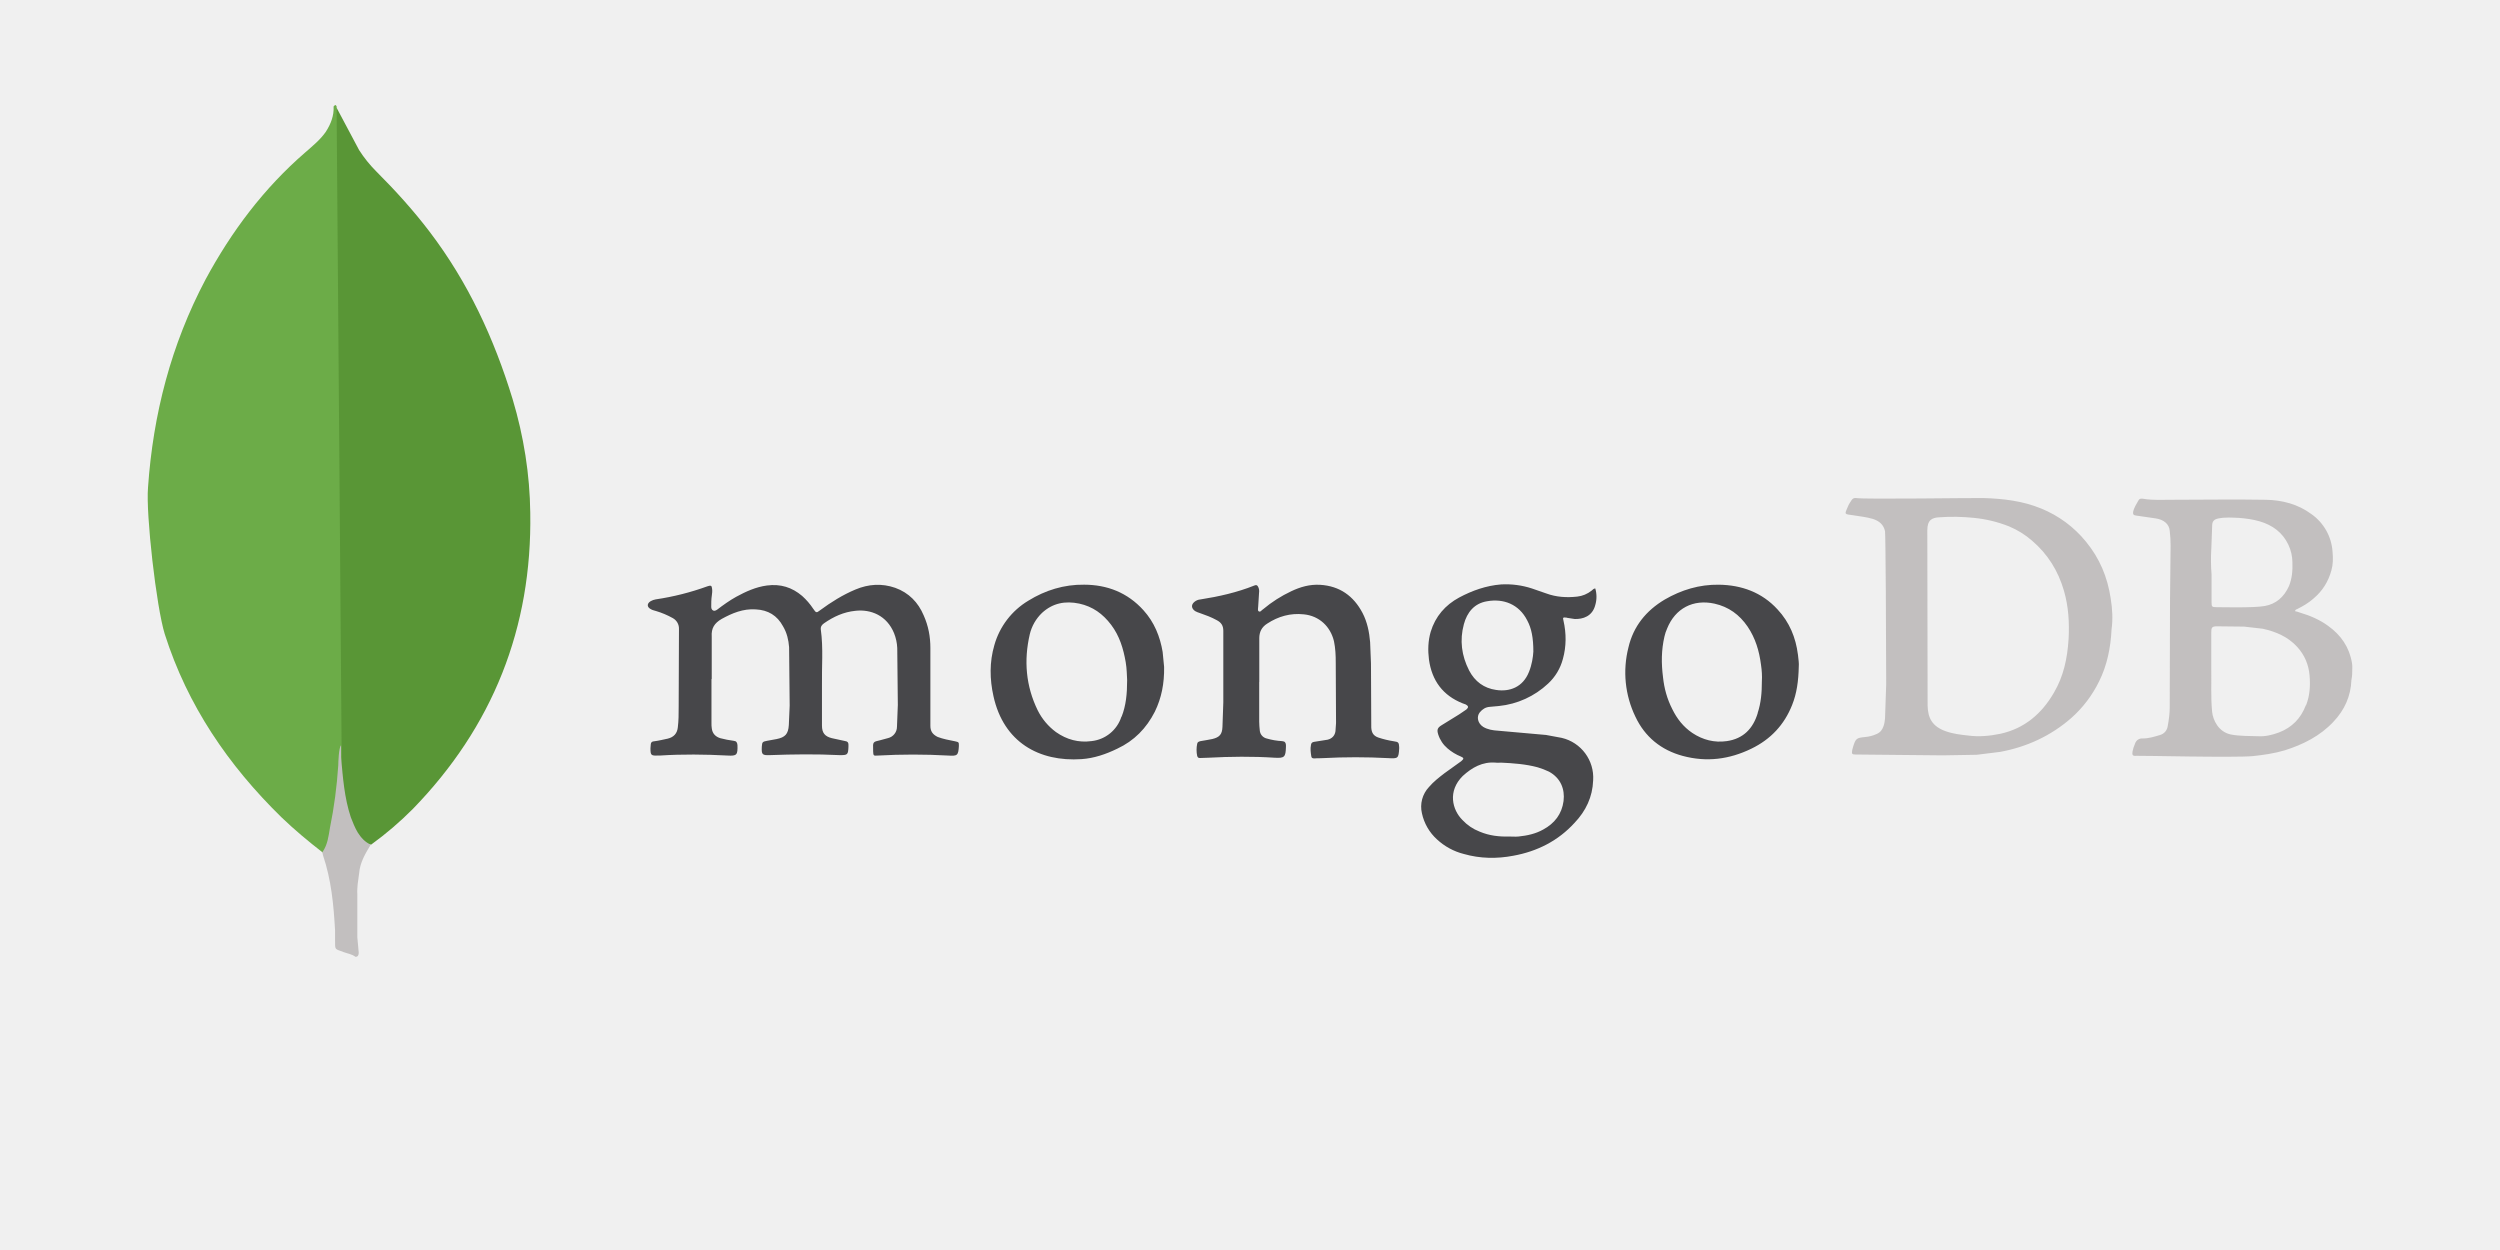
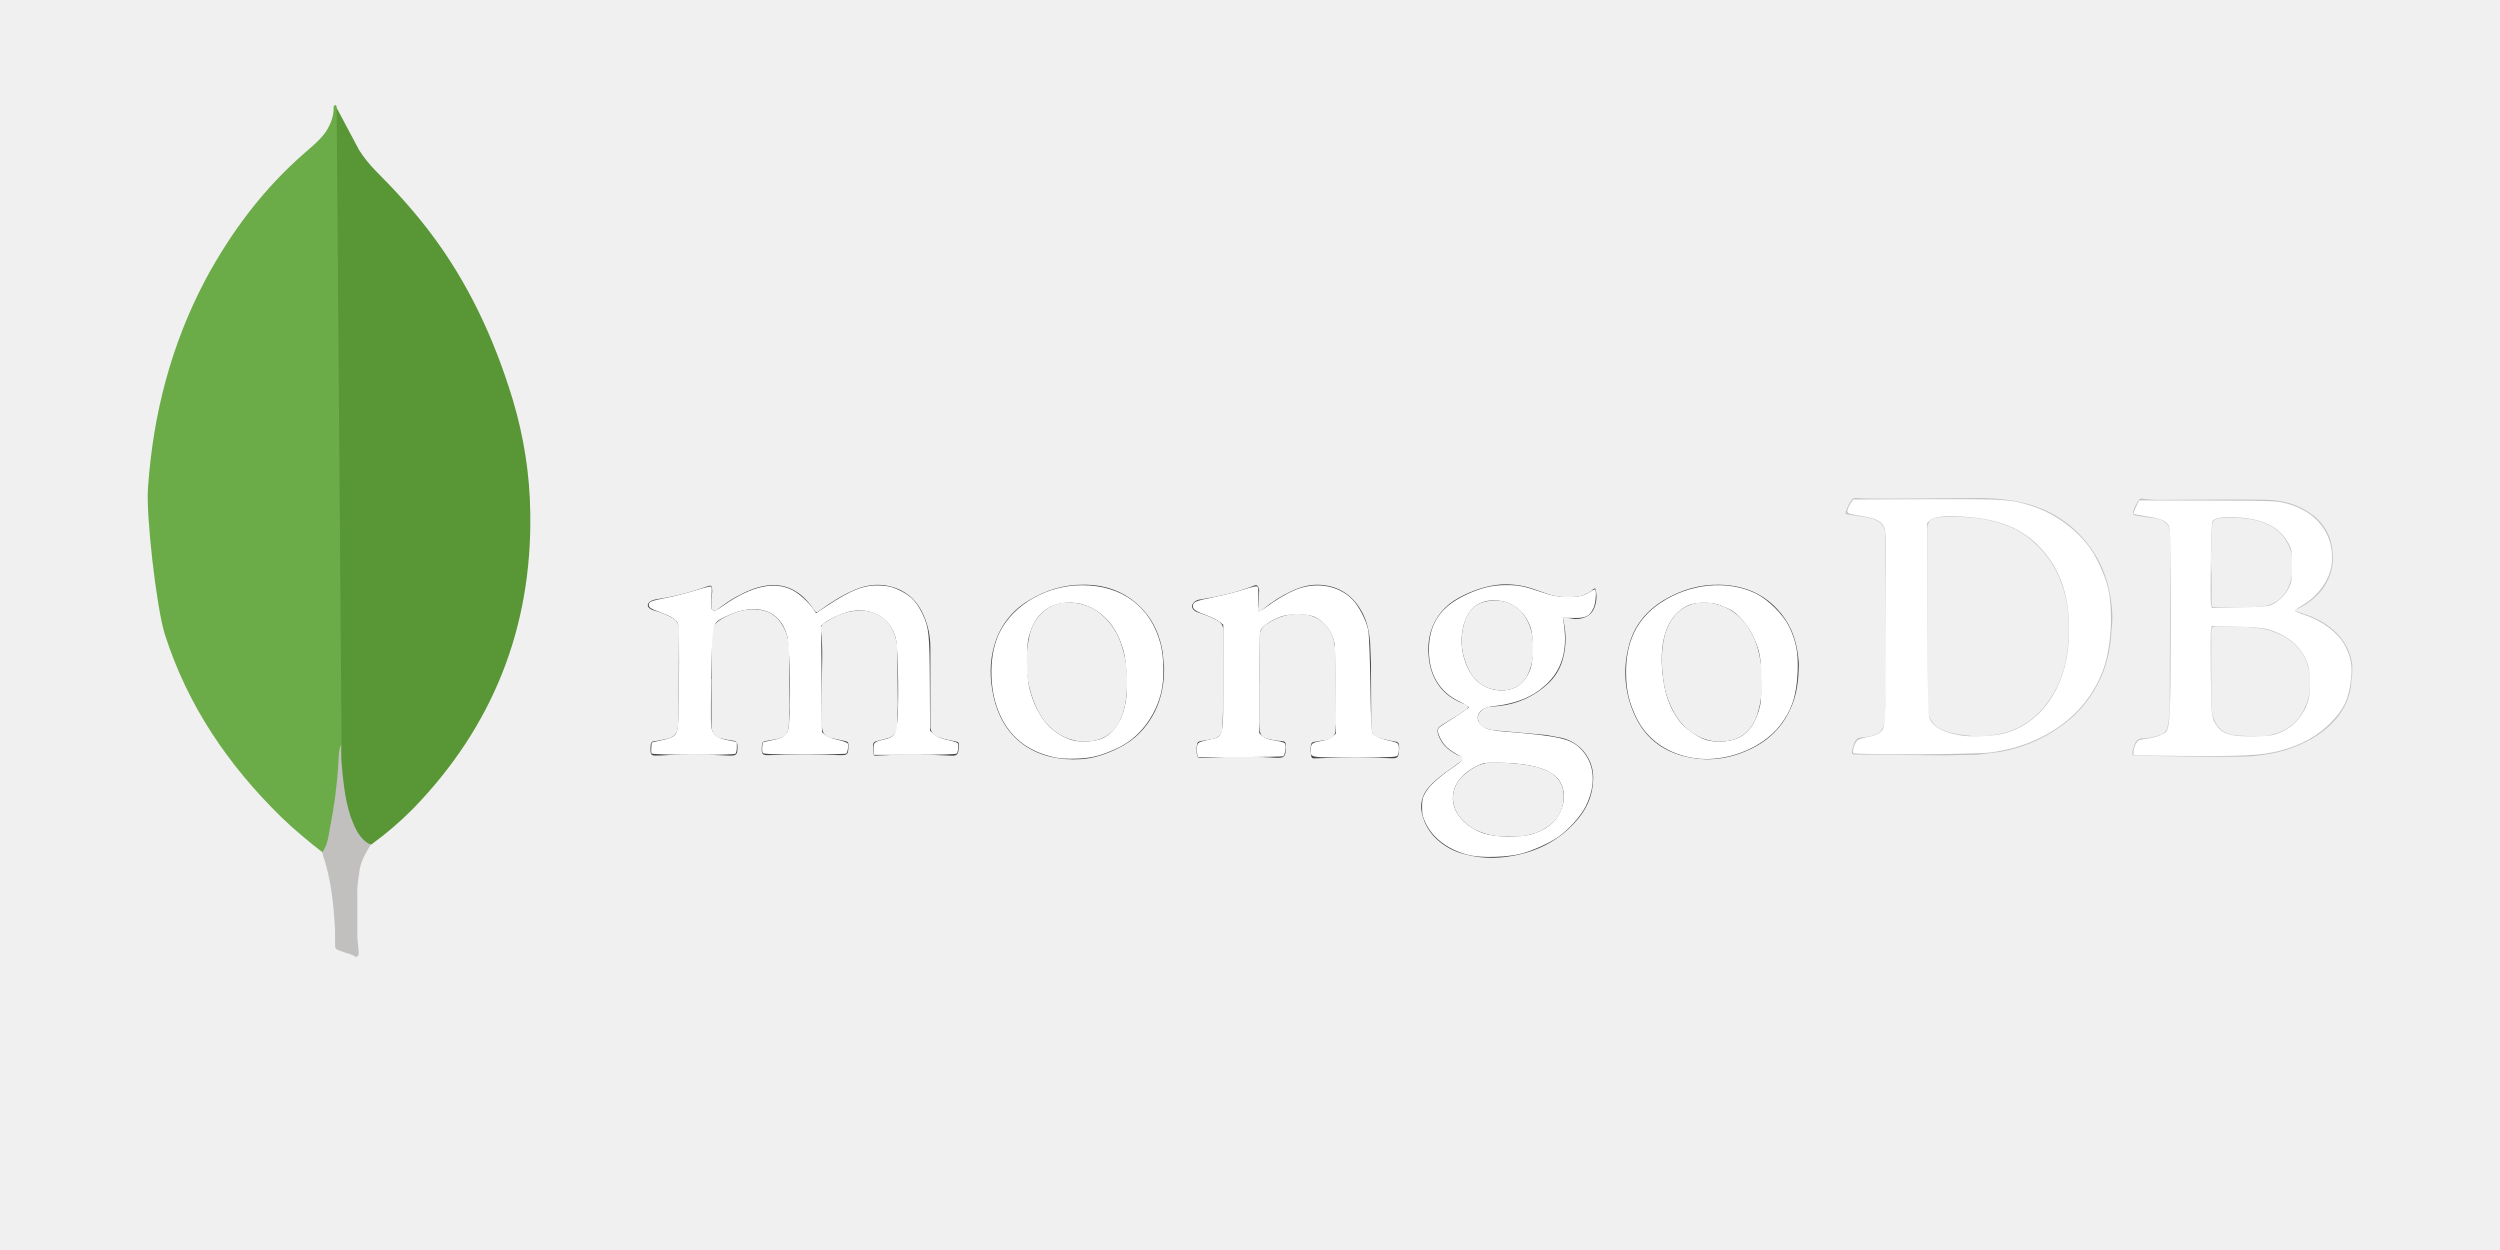
- <svg xmlns="http://www.w3.org/2000/svg" width="120" height="60">
-   <path d="M16.147 5.154l1.09 2.05a6.15 6.15 0 0 0 .824 1.024c.913.913 1.782 1.87 2.56 2.895 1.848 2.427 3.095 5.122 3.986 8.04.534 1.782.824 3.608.846 5.456.09 5.523-1.804 10.266-5.634 14.208a16.3 16.3 0 0 1-2.004 1.715c-.38 0-.557-.3-.713-.557-.3-.5-.468-1.047-.557-1.603-.134-.668-.223-1.336-.178-2.027v-.312c-.022-.067-.356-30.732-.223-30.888z" fill="#599636" />
-   <path d="M16.147 5.088c-.045-.09-.09-.022-.134.022.022.445-.134.846-.38 1.225-.267.38-.624.668-.98.98-1.982 1.715-3.54 3.786-4.788 6.102-1.648 3.118-2.516 6.458-2.76 9.977-.11 1.27.4 5.746.802 7.037 1.09 3.43 3.05 6.302 5.6 8.796.624.6 1.292 1.158 1.982 1.692.2 0 .223-.178.267-.312a6.11 6.11 0 0 0 .2-.869c.2-1.113.312-2.227.445-3.34l-.245-31.31z" fill="#6cac48" />
-   <path d="M17.24 41.9c.045-.512.3-.935.557-1.358-.267-.11-.468-.334-.624-.58-.134-.223-.245-.5-.334-.735-.312-.935-.38-1.915-.468-2.873v-.58c-.11.09-.134.846-.134.958-.067 1.024-.2 2.027-.4 3.006-.067.4-.11.802-.356 1.158 0 .045 0 .09.022.156.4 1.18.512 2.383.58 3.608v.445c0 .534-.022.423.423.6.178.067.38.09.557.223.134 0 .156-.11.156-.2l-.067-.735v-2.05c-.022-.356.045-.713.09-1.047z" fill="#c2bfbf" />
-   <g transform="matrix(1.021124 0 0 1.021124 -4.376266 -1.845946)">
-     <path d="M37.73 33.72v2.077a1.45 1.45 0 0 0 .014.246c.027.246.178.396.4.465a4.97 4.97 0 0 0 .63.123c.123.014.164.068.178.2.014.465-.027.52-.478.492-1.052-.055-2.105-.068-3.157 0h-.1c-.328.014-.355-.014-.355-.342 0-.055.014-.123.014-.178 0-.1.068-.15.164-.15.22-.027.424-.082.63-.123.287-.068.45-.246.478-.533.04-.314.04-.642.04-.957l.014-3.662a.56.56 0 0 0-.3-.52 3.89 3.89 0 0 0-.78-.328c-.082-.027-.164-.04-.232-.082-.2-.096-.205-.273-.014-.383.068-.04.15-.068.232-.082a12.42 12.42 0 0 0 2.432-.615c.164-.055.205-.04.22.123.014.1 0 .22-.014.314-.027.178-.027.355-.027.52 0 .068.014.137.082.178s.137 0 .2-.04c.287-.22.574-.424.888-.6.45-.246.93-.465 1.45-.533.63-.082 1.175.082 1.654.492a3.1 3.1 0 0 1 .519.601c.137.2.15.205.328.068.52-.383 1.066-.724 1.654-.97.615-.26 1.244-.3 1.872-.082.642.232 1.08.683 1.34 1.298.22.492.314 1 .314 1.53v3.662c0 .246.1.4.342.52.26.1.547.15.82.205.178.04.178.04.178.22-.027.45-.068.478-.506.45a29.42 29.42 0 0 0-3.293 0c-.22.014-.22.014-.232-.205v-.068c-.014-.37-.014-.37.342-.45l.355-.096a.55.55 0 0 0 .424-.533l.04-1.025-.027-2.678a2.13 2.13 0 0 0-.15-.697c-.342-.834-1.093-1.134-1.818-1.052-.547.055-1.025.273-1.476.588-.096.068-.164.15-.15.287.123.875.04 1.75.055 2.624v1.9c0 .342.137.506.465.588l.63.137c.096.014.15.055.15.164v.1c-.014.383-.04.4-.424.396-1.093-.055-2.187-.04-3.266 0-.37.014-.4-.027-.383-.4.014-.22.04-.232.246-.273l.45-.082c.4-.082.547-.232.574-.656l.04-.916-.027-2.747c-.027-.342-.1-.67-.287-.984-.273-.506-.7-.765-1.285-.793-.588-.04-1.107.178-1.6.45-.342.2-.492.437-.465.834v1.995zm25.747.083v1.927a4.13 4.13 0 0 0 .027.41.42.42 0 0 0 .328.383 3.19 3.19 0 0 0 .724.123c.137.014.164.068.178.178v.096c-.014.478-.068.533-.533.506-1.04-.068-2.077-.055-3.116 0l-.4.014c-.082 0-.1-.04-.123-.096a1.39 1.39 0 0 1 0-.574c.014-.082.068-.1.15-.123.2-.027.37-.068.56-.1.342-.082.465-.22.478-.574l.04-1.148v-3.362c0-.246-.096-.396-.314-.506-.246-.137-.506-.232-.78-.328-.082-.027-.164-.055-.232-.096-.178-.123-.2-.3-.027-.437a.49.49 0 0 1 .273-.11c.875-.137 1.722-.328 2.542-.656.096-.04.137-.014.178.068s.055.178.04.273l-.04.642c0 .082-.04.2.027.232.082.055.137-.068.205-.1a6.09 6.09 0 0 1 1.326-.847c.424-.2.86-.328 1.353-.3.916.055 1.572.52 1.995 1.326.22.424.314.888.355 1.367l.04 1 .014 3.02c.014.232.096.383.328.465a4.47 4.47 0 0 0 .738.178c.22.027.232.068.246.273v.068c-.027.465-.055.478-.52.45a28.59 28.59 0 0 0-3.061 0c-.137.014-.273 0-.4.014-.082 0-.137-.014-.15-.096-.027-.178-.055-.355-.014-.547.014-.082.055-.123.15-.137l.63-.1c.22-.055.342-.2.37-.4l.027-.383-.014-2.856c0-.328-.014-.656-.082-.984-.164-.7-.697-1.2-1.42-1.27-.63-.068-1.2.096-1.722.437-.26.164-.37.396-.37.683v2.064c0-.04 0-.04.014-.04z" fill="#47474a" />
-     <path d="M103.503 29.935c-.15-.998-.52-1.886-1.162-2.665a5.27 5.27 0 0 0-2.105-1.558c-.86-.355-1.777-.465-2.706-.492-.383-.014-5.603.068-5.986 0-.096-.014-.164.014-.22.096-.068.1-.137.205-.178.314-.164.37-.164.342.232.396.328.055.642.082.957.178.287.096.492.26.56.574.027.15.055 4.96.055 7.202l-.055 1.6c-.014.123-.027.246-.068.355-.055.164-.15.3-.314.37a1.62 1.62 0 0 1-.574.15c-.37.04-.424.055-.547.465l-.04.15c-.027.178-.014.205.164.205l4.086.04 1.6-.027 1.107-.137c1.257-.232 2.378-.752 3.334-1.585a5.55 5.55 0 0 0 1.312-1.722c.383-.765.547-1.6.588-2.446.068-.478.04-.97-.04-1.462zm-1.982 1.94c-.055.875-.232 1.722-.683 2.487-.574.998-1.394 1.695-2.528 1.94-.492.1-.984.15-1.5.082-.37-.04-.724-.082-1.066-.205-.615-.22-.834-.6-.847-1.2l-.014-8.24c0-.492.22-.6.574-.615.533-.04 1.08-.027 1.613.027a6.06 6.06 0 0 1 1.654.4 3.98 3.98 0 0 1 1.08.67c.738.63 1.23 1.42 1.5 2.35.22.752.26 1.517.22 2.282zm13.34 1.34c0-.082 0-.15-.014-.232-.123-.752-.52-1.326-1.134-1.763-.396-.287-.847-.478-1.312-.615-.082-.027-.15-.055-.232-.068.014-.068.055-.082.096-.096.273-.137.533-.287.765-.492.424-.355.7-.793.847-1.326.082-.287.082-.574.055-.875a2.35 2.35 0 0 0-.998-1.777c-.63-.465-1.367-.656-2.132-.67-1.476-.027-2.965 0-4.44 0-.424 0-.847.027-1.285-.04-.082-.014-.2-.04-.26.055-.1.178-.22.355-.26.56-.014.096.014.15.123.164l.943.137c.37.055.63.26.656.588a5.78 5.78 0 0 1 .04.683l-.027 2.555-.014 5.056c0 .3-.04.588-.096.888a.5.5 0 0 1-.355.41c-.273.082-.533.164-.82.164a.34.34 0 0 0-.355.232c-.055.123-.1.26-.123.383-.027.164.014.22.178.2.123-.014 4.633.096 5.48.014.506-.055 1-.123 1.503-.273.86-.273 1.654-.67 2.282-1.34.52-.547.82-1.203.847-1.968.04-.178.04-.355.04-.547zm-6.628-5.6l.04-1.093c0-.205.082-.3.287-.342.328-.068.656-.04.984-.027.328.027.642.068.97.164.6.178 1.066.52 1.34 1.093a1.96 1.96 0 0 1 .191.834c.014.383-.014.752-.164 1.12-.232.506-.6.834-1.134.93s-2.05.055-2.282.055c-.205 0-.22-.027-.22-.232V28.83a8.79 8.79 0 0 1-.014-1.203zm4.44 7.352c-.232.615-.656 1.04-1.257 1.27-.328.123-.656.2-1 .178-.424-.014-.847 0-1.27-.082-.574-.123-.834-.67-.875-1.066-.068-.697-.027-1.408-.04-1.927v-1.804c0-.22.027-.287.26-.287l1.285.014.875.1c.615.137 1.175.37 1.613.847.355.383.547.847.588 1.353.04.478.014.943-.164 1.394z" fill="#c2bfbf" />
-     <path d="M77.95 30.85l.355.055c.383.014.834-.123.97-.656a1.38 1.38 0 0 0 0-.78c-.082 0-.123.068-.164.096-.205.164-.437.26-.683.287-.492.055-.984.027-1.462-.15l-.67-.232a3.95 3.95 0 0 0-1.45-.19c-.697.055-1.353.287-1.968.615-.656.355-1.12.888-1.34 1.613-.123.424-.137.86-.082 1.298.137.998.656 1.695 1.585 2.064.055.014.096.04.15.055.123.068.137.137.027.232l-.342.232-.82.506c-.205.123-.232.22-.164.437a1.43 1.43 0 0 0 .437.656 2.28 2.28 0 0 0 .629.383c.15.068.15.1.014.22l-.78.56c-.26.2-.52.4-.738.656a1.35 1.35 0 0 0-.328 1.23 2.31 2.31 0 0 0 .71 1.23 2.9 2.9 0 0 0 1.257.683c.765.22 1.558.232 2.337.082 1.12-.205 2.1-.7 2.87-1.544.533-.56.847-1.216.875-2a1.92 1.92 0 0 0-1.476-1.995l-.738-.137-2.255-.2c-.246-.014-.492-.055-.697-.178-.26-.164-.328-.478-.164-.683.123-.15.273-.246.465-.26l.437-.04a3.96 3.96 0 0 0 2.309-1.052 2.42 2.42 0 0 0 .697-1.162c.164-.588.164-1.2.027-1.8-.04-.15-.027-.164.164-.137zm-3.35 6.807c.082.014.164 0 .246 0 .574.027 1.162.068 1.722.22a3.58 3.58 0 0 1 .533.205c.547.3.752.82.683 1.38-.082.615-.424 1.052-.957 1.34-.355.2-.752.287-1.162.328-.15.014-.287 0-.437 0-.478.014-.943-.04-1.394-.232-.314-.123-.574-.3-.806-.547-.478-.478-.7-1.353.014-2.064.437-.4.93-.683 1.558-.63zm1.558-4.264c-.287.724-.916.943-1.544.847-.574-.082-.998-.396-1.27-.916-.355-.697-.45-1.42-.246-2.173.15-.56.492-.984 1.093-1.08.765-.137 1.5.137 1.886.902.2.37.287.82.287 1.462-.014.26-.068.615-.205.957zm-17.218-.93c-.123-.738-.396-1.408-.902-1.968-.752-.834-1.708-1.2-2.788-1.203-.943-.014-1.83.26-2.624.752a3.56 3.56 0 0 0-1.599 2.091c-.232.793-.22 1.6-.04 2.405.478 2.16 2.146 3.088 4.14 2.952.588-.04 1.148-.232 1.68-.492.793-.37 1.367-.957 1.763-1.736.314-.642.45-1.326.437-2.105l-.068-.697zM57 35.497a1.66 1.66 0 0 1-1.408 1.148c-.6.082-1.162-.068-1.667-.424a2.84 2.84 0 0 1-.861-1.025c-.56-1.148-.656-2.35-.37-3.58a2.05 2.05 0 0 1 .574-.998c.506-.465 1.093-.574 1.75-.437.63.137 1.107.478 1.5.998s.574 1.12.683 1.75c.055.314.055.642.068.847 0 .656-.055 1.2-.26 1.722zm31.8-2.924c-.1-.793-.396-1.517-.957-2.118-.738-.806-1.695-1.148-2.76-1.162-.916-.014-1.763.246-2.542.697-.875.52-1.476 1.257-1.708 2.255a4.77 4.77 0 0 0 .328 3.252c.45.957 1.216 1.572 2.228 1.845 1.12.3 2.187.164 3.225-.342.902-.437 1.544-1.12 1.913-2.05.22-.547.3-1.134.314-1.818.014-.123-.014-.342-.04-.56zm-1.886 2.747c-.22.738-.683 1.216-1.462 1.326-.574.082-1.12-.055-1.613-.383-.424-.287-.724-.67-.943-1.12-.246-.478-.383-.984-.437-1.503-.082-.642-.082-1.27.068-1.913a1.95 1.95 0 0 1 .123-.369c.383-.957 1.23-1.394 2.228-1.175.67.15 1.175.52 1.558 1.08.37.547.547 1.148.63 1.8.04.26.055.533.04.765 0 .533-.04 1.025-.2 1.503z" fill="#47474a" />
+ <svg xmlns="http://www.w3.org/2000/svg" width="120" height="60" version="1.1" id="svg6">
+   <defs id="defs6" />
+   <path d="M16.147 5.154l1.09 2.05a6.15 6.15 0 0 0 .824 1.024c.913.913 1.782 1.87 2.56 2.895 1.848 2.427 3.095 5.122 3.986 8.04.534 1.782.824 3.608.846 5.456.09 5.523-1.804 10.266-5.634 14.208a16.3 16.3 0 0 1-2.004 1.715c-.38 0-.557-.3-.713-.557-.3-.5-.468-1.047-.557-1.603-.134-.668-.223-1.336-.178-2.027v-.312c-.022-.067-.356-30.732-.223-30.888z" fill="#599636" id="path1" />
+   <path d="M16.147 5.088c-.045-.09-.09-.022-.134.022.022.445-.134.846-.38 1.225-.267.38-.624.668-.98.98-1.982 1.715-3.54 3.786-4.788 6.102-1.648 3.118-2.516 6.458-2.76 9.977-.11 1.27.4 5.746.802 7.037 1.09 3.43 3.05 6.302 5.6 8.796.624.6 1.292 1.158 1.982 1.692.2 0 .223-.178.267-.312a6.11 6.11 0 0 0 .2-.869c.2-1.113.312-2.227.445-3.34l-.245-31.31z" fill="#6cac48" id="path2" />
+   <path d="M17.24 41.9c.045-.512.3-.935.557-1.358-.267-.11-.468-.334-.624-.58-.134-.223-.245-.5-.334-.735-.312-.935-.38-1.915-.468-2.873v-.58c-.11.09-.134.846-.134.958-.067 1.024-.2 2.027-.4 3.006-.067.4-.11.802-.356 1.158 0 .045 0 .09.022.156.4 1.18.512 2.383.58 3.608v.445c0 .534-.022.423.423.6.178.067.38.09.557.223.134 0 .156-.11.156-.2l-.067-.735v-2.05c-.022-.356.045-.713.09-1.047z" fill="#c2bfbf" id="path3" />
+   <g transform="matrix(1.021124 0 0 1.021124 -4.376266 -1.845946)" id="g6">
+     <path d="M37.73 33.72v2.077a1.45 1.45 0 0 0 .014.246c.027.246.178.396.4.465a4.97 4.97 0 0 0 .63.123c.123.014.164.068.178.2.014.465-.027.52-.478.492-1.052-.055-2.105-.068-3.157 0h-.1c-.328.014-.355-.014-.355-.342 0-.055.014-.123.014-.178 0-.1.068-.15.164-.15.22-.027.424-.082.63-.123.287-.068.45-.246.478-.533.04-.314.04-.642.04-.957l.014-3.662a.56.56 0 0 0-.3-.52 3.89 3.89 0 0 0-.78-.328c-.082-.027-.164-.04-.232-.082-.2-.096-.205-.273-.014-.383.068-.04.15-.068.232-.082a12.42 12.42 0 0 0 2.432-.615c.164-.055.205-.04.22.123.014.1 0 .22-.014.314-.027.178-.027.355-.027.52 0 .068.014.137.082.178s.137 0 .2-.04c.287-.22.574-.424.888-.6.45-.246.93-.465 1.45-.533.63-.082 1.175.082 1.654.492a3.1 3.1 0 0 1 .519.601c.137.2.15.205.328.068.52-.383 1.066-.724 1.654-.97.615-.26 1.244-.3 1.872-.082.642.232 1.08.683 1.34 1.298.22.492.314 1 .314 1.53v3.662c0 .246.1.4.342.52.26.1.547.15.82.205.178.04.178.04.178.22-.027.45-.068.478-.506.45a29.42 29.42 0 0 0-3.293 0c-.22.014-.22.014-.232-.205v-.068c-.014-.37-.014-.37.342-.45l.355-.096a.55.55 0 0 0 .424-.533l.04-1.025-.027-2.678a2.13 2.13 0 0 0-.15-.697c-.342-.834-1.093-1.134-1.818-1.052-.547.055-1.025.273-1.476.588-.096.068-.164.15-.15.287.123.875.04 1.75.055 2.624v1.9c0 .342.137.506.465.588l.63.137c.096.014.15.055.15.164v.1c-.014.383-.04.4-.424.396-1.093-.055-2.187-.04-3.266 0-.37.014-.4-.027-.383-.4.014-.22.04-.232.246-.273l.45-.082c.4-.082.547-.232.574-.656l.04-.916-.027-2.747c-.027-.342-.1-.67-.287-.984-.273-.506-.7-.765-1.285-.793-.588-.04-1.107.178-1.6.45-.342.2-.492.437-.465.834v1.995zm25.747.083v1.927a4.13 4.13 0 0 0 .027.41.42.42 0 0 0 .328.383 3.19 3.19 0 0 0 .724.123c.137.014.164.068.178.178v.096c-.014.478-.068.533-.533.506-1.04-.068-2.077-.055-3.116 0l-.4.014c-.082 0-.1-.04-.123-.096a1.39 1.39 0 0 1 0-.574c.014-.082.068-.1.15-.123.2-.027.37-.068.56-.1.342-.082.465-.22.478-.574l.04-1.148v-3.362c0-.246-.096-.396-.314-.506-.246-.137-.506-.232-.78-.328-.082-.027-.164-.055-.232-.096-.178-.123-.2-.3-.027-.437a.49.49 0 0 1 .273-.11c.875-.137 1.722-.328 2.542-.656.096-.04.137-.014.178.068s.055.178.04.273l-.04.642c0 .082-.04.2.027.232.082.055.137-.068.205-.1a6.09 6.09 0 0 1 1.326-.847c.424-.2.86-.328 1.353-.3.916.055 1.572.52 1.995 1.326.22.424.314.888.355 1.367l.04 1 .014 3.02c.014.232.096.383.328.465a4.47 4.47 0 0 0 .738.178c.22.027.232.068.246.273v.068c-.027.465-.055.478-.52.45a28.59 28.59 0 0 0-3.061 0c-.137.014-.273 0-.4.014-.082 0-.137-.014-.15-.096-.027-.178-.055-.355-.014-.547.014-.082.055-.123.15-.137l.63-.1c.22-.055.342-.2.37-.4l.027-.383-.014-2.856c0-.328-.014-.656-.082-.984-.164-.7-.697-1.2-1.42-1.27-.63-.068-1.2.096-1.722.437-.26.164-.37.396-.37.683v2.064c0-.04 0-.04.014-.04z" fill="#47474a" id="path4" />
+     <path d="M103.503 29.935c-.15-.998-.52-1.886-1.162-2.665a5.27 5.27 0 0 0-2.105-1.558c-.86-.355-1.777-.465-2.706-.492-.383-.014-5.603.068-5.986 0-.096-.014-.164.014-.22.096-.068.1-.137.205-.178.314-.164.37-.164.342.232.396.328.055.642.082.957.178.287.096.492.26.56.574.027.15.055 4.96.055 7.202l-.055 1.6c-.014.123-.027.246-.068.355-.055.164-.15.3-.314.37a1.62 1.62 0 0 1-.574.15c-.37.04-.424.055-.547.465l-.04.15c-.027.178-.014.205.164.205l4.086.04 1.6-.027 1.107-.137c1.257-.232 2.378-.752 3.334-1.585a5.55 5.55 0 0 0 1.312-1.722c.383-.765.547-1.6.588-2.446.068-.478.04-.97-.04-1.462zm-1.982 1.94c-.055.875-.232 1.722-.683 2.487-.574.998-1.394 1.695-2.528 1.94-.492.1-.984.15-1.5.082-.37-.04-.724-.082-1.066-.205-.615-.22-.834-.6-.847-1.2l-.014-8.24c0-.492.22-.6.574-.615.533-.04 1.08-.027 1.613.027a6.06 6.06 0 0 1 1.654.4 3.98 3.98 0 0 1 1.08.67c.738.63 1.23 1.42 1.5 2.35.22.752.26 1.517.22 2.282zm13.34 1.34c0-.082 0-.15-.014-.232-.123-.752-.52-1.326-1.134-1.763-.396-.287-.847-.478-1.312-.615-.082-.027-.15-.055-.232-.068.014-.068.055-.082.096-.096.273-.137.533-.287.765-.492.424-.355.7-.793.847-1.326.082-.287.082-.574.055-.875a2.35 2.35 0 0 0-.998-1.777c-.63-.465-1.367-.656-2.132-.67-1.476-.027-2.965 0-4.44 0-.424 0-.847.027-1.285-.04-.082-.014-.2-.04-.26.055-.1.178-.22.355-.26.56-.014.096.014.15.123.164l.943.137c.37.055.63.26.656.588a5.78 5.78 0 0 1 .04.683l-.027 2.555-.014 5.056c0 .3-.04.588-.096.888a.5.5 0 0 1-.355.41c-.273.082-.533.164-.82.164a.34.34 0 0 0-.355.232c-.055.123-.1.26-.123.383-.027.164.014.22.178.2.123-.014 4.633.096 5.48.014.506-.055 1-.123 1.503-.273.86-.273 1.654-.67 2.282-1.34.52-.547.82-1.203.847-1.968.04-.178.04-.355.04-.547zm-6.628-5.6l.04-1.093c0-.205.082-.3.287-.342.328-.068.656-.04.984-.027.328.027.642.068.97.164.6.178 1.066.52 1.34 1.093a1.96 1.96 0 0 1 .191.834c.014.383-.014.752-.164 1.12-.232.506-.6.834-1.134.93s-2.05.055-2.282.055c-.205 0-.22-.027-.22-.232V28.83a8.79 8.79 0 0 1-.014-1.203zm4.44 7.352c-.232.615-.656 1.04-1.257 1.27-.328.123-.656.2-1 .178-.424-.014-.847 0-1.27-.082-.574-.123-.834-.67-.875-1.066-.068-.697-.027-1.408-.04-1.927v-1.804c0-.22.027-.287.26-.287l1.285.014.875.1c.615.137 1.175.37 1.613.847.355.383.547.847.588 1.353.04.478.014.943-.164 1.394z" fill="#c2bfbf" id="path5" />
+     <path d="M77.95 30.85l.355.055c.383.014.834-.123.97-.656a1.38 1.38 0 0 0 0-.78c-.082 0-.123.068-.164.096-.205.164-.437.26-.683.287-.492.055-.984.027-1.462-.15l-.67-.232a3.95 3.95 0 0 0-1.45-.19c-.697.055-1.353.287-1.968.615-.656.355-1.12.888-1.34 1.613-.123.424-.137.86-.082 1.298.137.998.656 1.695 1.585 2.064.055.014.096.04.15.055.123.068.137.137.027.232l-.342.232-.82.506c-.205.123-.232.22-.164.437a1.43 1.43 0 0 0 .437.656 2.28 2.28 0 0 0 .629.383c.15.068.15.1.014.22l-.78.56c-.26.2-.52.4-.738.656a1.35 1.35 0 0 0-.328 1.23 2.31 2.31 0 0 0 .71 1.23 2.9 2.9 0 0 0 1.257.683c.765.22 1.558.232 2.337.082 1.12-.205 2.1-.7 2.87-1.544.533-.56.847-1.216.875-2a1.92 1.92 0 0 0-1.476-1.995l-.738-.137-2.255-.2c-.246-.014-.492-.055-.697-.178-.26-.164-.328-.478-.164-.683.123-.15.273-.246.465-.26l.437-.04a3.96 3.96 0 0 0 2.309-1.052 2.42 2.42 0 0 0 .697-1.162c.164-.588.164-1.2.027-1.8-.04-.15-.027-.164.164-.137zm-3.35 6.807c.082.014.164 0 .246 0 .574.027 1.162.068 1.722.22a3.58 3.58 0 0 1 .533.205c.547.3.752.82.683 1.38-.082.615-.424 1.052-.957 1.34-.355.2-.752.287-1.162.328-.15.014-.287 0-.437 0-.478.014-.943-.04-1.394-.232-.314-.123-.574-.3-.806-.547-.478-.478-.7-1.353.014-2.064.437-.4.93-.683 1.558-.63zm1.558-4.264c-.287.724-.916.943-1.544.847-.574-.082-.998-.396-1.27-.916-.355-.697-.45-1.42-.246-2.173.15-.56.492-.984 1.093-1.08.765-.137 1.5.137 1.886.902.2.37.287.82.287 1.462-.014.26-.068.615-.205.957zm-17.218-.93c-.123-.738-.396-1.408-.902-1.968-.752-.834-1.708-1.2-2.788-1.203-.943-.014-1.83.26-2.624.752a3.56 3.56 0 0 0-1.599 2.091c-.232.793-.22 1.6-.04 2.405.478 2.16 2.146 3.088 4.14 2.952.588-.04 1.148-.232 1.68-.492.793-.37 1.367-.957 1.763-1.736.314-.642.45-1.326.437-2.105l-.068-.697zM57 35.497a1.66 1.66 0 0 1-1.408 1.148c-.6.082-1.162-.068-1.667-.424a2.84 2.84 0 0 1-.861-1.025c-.56-1.148-.656-2.35-.37-3.58a2.05 2.05 0 0 1 .574-.998c.506-.465 1.093-.574 1.75-.437.63.137 1.107.478 1.5.998s.574 1.12.683 1.75c.055.314.055.642.068.847 0 .656-.055 1.2-.26 1.722zm31.8-2.924c-.1-.793-.396-1.517-.957-2.118-.738-.806-1.695-1.148-2.76-1.162-.916-.014-1.763.246-2.542.697-.875.52-1.476 1.257-1.708 2.255a4.77 4.77 0 0 0 .328 3.252c.45.957 1.216 1.572 2.228 1.845 1.12.3 2.187.164 3.225-.342.902-.437 1.544-1.12 1.913-2.05.22-.547.3-1.134.314-1.818.014-.123-.014-.342-.04-.56zm-1.886 2.747c-.22.738-.683 1.216-1.462 1.326-.574.082-1.12-.055-1.613-.383-.424-.287-.724-.67-.943-1.12-.246-.478-.383-.984-.437-1.503-.082-.642-.082-1.27.068-1.913a1.95 1.95 0 0 1 .123-.369c.383-.957 1.23-1.394 2.228-1.175.67.15 1.175.52 1.558 1.08.37.547.547 1.148.63 1.8.04.26.055.533.04.765 0 .533-.04 1.025-.2 1.503z" fill="#47474a" id="path6" />
  </g>
+   <path style="fill:#ffffff;stroke-width:0.06" d="m 88.957,36.145 c -0.056,-0.091 0.076,-0.509 0.193,-0.608 0.058,-0.049 0.279,-0.12 0.492,-0.158 0.213,-0.038 0.454,-0.119 0.537,-0.179 0.34,-0.251 0.327,-0.062 0.344,-5.08 0.015,-4.317 0.009,-4.636 -0.089,-4.829 -0.15,-0.294 -0.383,-0.404 -1.125,-0.53 -0.625,-0.107 -0.65,-0.117 -0.634,-0.254 0.009,-0.078 0.076,-0.23 0.149,-0.337 l 0.132,-0.195 3.519,-0.013 c 3.794,-0.014 4.053,0.003 5.04,0.322 1.149,0.372 2.2,1.145 2.86,2.104 0.288,0.418 0.644,1.206 0.784,1.734 0.28,1.052 0.2,2.847 -0.174,3.934 -0.754,2.187 -2.786,3.709 -5.422,4.06 -0.77,0.103 -6.545,0.128 -6.606,0.03 z m 7.176,-0.925 c 1.795,-0.435 3.029,-2.163 3.163,-4.429 0.108,-1.835 -0.256,-3.178 -1.157,-4.271 -0.867,-1.051 -1.984,-1.567 -3.692,-1.706 -0.981,-0.08 -1.626,-0.025 -1.805,0.155 l -0.138,0.138 0.016,4.609 c 0.015,4.322 0.023,4.623 0.125,4.828 0.189,0.38 0.699,0.639 1.502,0.763 0.474,0.073 1.517,0.028 1.988,-0.086 z" id="path7" />
+   <path style="fill:#ffffff;stroke-width:0.06" d="m 104.389,36.28 -1.983,-0.02 9e-5,-0.163 c 5e-5,-0.09 0.047,-0.257 0.104,-0.372 0.093,-0.187 0.136,-0.213 0.404,-0.245 0.505,-0.062 0.975,-0.223 1.068,-0.368 0.183,-0.283 0.213,-1.051 0.213,-5.358 0,-3.51 -0.015,-4.328 -0.082,-4.488 -0.109,-0.261 -0.361,-0.373 -1.079,-0.481 -0.32,-0.048 -0.598,-0.103 -0.617,-0.122 -0.019,-0.019 0.032,-0.172 0.114,-0.339 l 0.149,-0.304 3.277,0.006 c 3.069,0.006 3.307,0.014 3.743,0.126 1.486,0.38 2.331,1.448 2.233,2.822 -0.057,0.792 -0.624,1.624 -1.42,2.079 -0.193,0.111 -0.351,0.228 -0.352,0.261 -3.9e-4,0.033 0.198,0.123 0.442,0.2 0.861,0.272 1.655,0.877 1.972,1.502 0.277,0.546 0.347,0.956 0.273,1.587 -0.113,0.961 -0.32,1.411 -0.954,2.069 -0.606,0.63 -1.414,1.084 -2.402,1.348 -0.934,0.25 -1.791,0.294 -5.103,0.261 z m 4.989,-1.085 c 0.478,-0.195 0.82,-0.467 1.084,-0.862 0.344,-0.515 0.43,-0.873 0.404,-1.671 -0.02,-0.592 -0.042,-0.706 -0.205,-1.052 -0.318,-0.673 -0.952,-1.165 -1.816,-1.408 -0.216,-0.061 -0.72,-0.103 -1.5,-0.125 l -1.175,-0.034 -0.038,0.153 c -0.021,0.084 -0.028,1.047 -0.014,2.14 0.026,2.121 0.033,2.174 0.344,2.57 0.283,0.36 0.713,0.461 1.849,0.436 0.605,-0.013 0.806,-0.041 1.067,-0.148 z m -0.347,-6.16 c 0.32,-0.142 0.64,-0.45 0.82,-0.79 0.15,-0.284 0.16,-0.353 0.16,-1.079 0,-0.699 -0.014,-0.802 -0.14,-1.044 -0.431,-0.823 -1.21,-1.22 -2.537,-1.293 -0.662,-0.037 -1.071,0.037 -1.141,0.206 -0.057,0.137 -0.116,3.774 -0.064,3.98 l 0.04,0.161 1.324,-0.023 c 1.04,-0.018 1.37,-0.043 1.538,-0.118 z" id="path8" />
+   <path style="fill:#ffffff;stroke-width:0.06" d="m 31.271,36.164 c -0.014,-0.038 -0.018,-0.171 -0.007,-0.296 l 0.019,-0.228 0.477,-0.108 c 0.723,-0.164 0.768,-0.228 0.805,-1.135 0.016,-0.401 0.03,-1.565 0.03,-2.587 0,-1.773 -0.005,-1.863 -0.119,-1.989 -0.148,-0.164 -0.36,-0.277 -0.895,-0.475 -0.321,-0.119 -0.422,-0.185 -0.436,-0.283 -0.025,-0.174 0.082,-0.22 0.854,-0.37 0.361,-0.07 0.956,-0.221 1.322,-0.335 0.366,-0.114 0.71,-0.207 0.765,-0.207 0.088,0 0.095,0.058 0.058,0.524 -0.035,0.447 -0.027,0.536 0.058,0.606 0.086,0.072 0.154,0.043 0.538,-0.225 1.343,-0.938 2.457,-1.177 3.324,-0.715 0.326,0.174 0.8,0.616 1.011,0.943 l 0.096,0.148 0.5,-0.332 c 1.211,-0.804 1.853,-1.046 2.633,-0.992 0.388,0.027 0.56,0.073 0.914,0.248 0.519,0.257 0.797,0.552 1.071,1.137 0.302,0.645 0.33,0.919 0.343,3.36 l 0.012,2.227 0.191,0.17 c 0.139,0.124 0.321,0.198 0.671,0.274 0.347,0.075 0.482,0.129 0.487,0.197 0.014,0.194 -0.019,0.394 -0.073,0.45 -0.034,0.035 -0.831,0.059 -2.023,0.06 l -1.967,0.002 -8e-6,-0.281 c -9e-6,-0.319 0.032,-0.347 0.521,-0.462 0.523,-0.123 0.591,-0.252 0.643,-1.236 0.024,-0.452 0.026,-1.421 0.005,-2.152 -0.033,-1.114 -0.058,-1.38 -0.158,-1.645 -0.323,-0.863 -1.171,-1.308 -2.118,-1.111 -0.399,0.083 -0.983,0.343 -1.245,0.556 l -0.174,0.141 0.014,0.65 c 0.008,0.358 0.019,1.505 0.025,2.549 l 0.011,1.899 0.159,0.137 c 0.095,0.081 0.34,0.177 0.606,0.236 0.263,0.059 0.461,0.135 0.48,0.187 0.04,0.104 -0.019,0.434 -0.085,0.475 -0.026,0.016 -0.925,0.031 -1.999,0.033 -1.56,0.003 -1.963,-0.012 -2.005,-0.075 -0.046,-0.069 -0.028,-0.448 0.024,-0.501 0.01,-0.01 0.219,-0.06 0.465,-0.111 0.349,-0.072 0.48,-0.129 0.602,-0.264 0.147,-0.162 0.159,-0.222 0.2,-0.982 0.059,-1.11 -0.012,-3.39 -0.119,-3.77 -0.35,-1.249 -1.504,-1.614 -2.921,-0.924 -0.705,0.344 -0.667,0.188 -0.717,2.924 -0.038,2.064 -0.031,2.384 0.05,2.579 0.106,0.253 0.301,0.362 0.83,0.464 l 0.343,0.066 v 0.261 c 0,0.143 -0.033,0.281 -0.072,0.305 -0.125,0.077 -3.995,0.062 -4.025,-0.016 z" id="path9" />
+   <path style="fill:#ffffff;stroke-width:0.06" d="m 50.636,36.355 c -1.341,-0.288 -2.216,-1.004 -2.708,-2.214 -0.474,-1.167 -0.449,-2.79 0.058,-3.793 0.682,-1.349 2.279,-2.258 3.962,-2.256 1.918,0.002 3.299,1.042 3.761,2.832 0.165,0.639 0.179,1.675 0.031,2.296 -0.28,1.179 -1.069,2.2 -2.063,2.67 -0.796,0.377 -1.252,0.496 -1.998,0.524 -0.425,0.016 -0.792,-0.005 -1.044,-0.059 z m 2.272,-0.91 c 0.575,-0.257 0.977,-0.889 1.132,-1.778 0.105,-0.6 0.04,-1.916 -0.122,-2.474 -0.318,-1.099 -0.935,-1.82 -1.835,-2.147 -0.532,-0.193 -1.226,-0.156 -1.678,0.09 -0.524,0.285 -0.848,0.745 -1.028,1.46 -0.134,0.533 -0.103,1.948 0.056,2.528 0.345,1.259 0.977,2.032 1.944,2.377 0.403,0.144 1.144,0.117 1.532,-0.056 z" id="path10" />
+   <path style="fill:#ffffff;stroke-width:0.06" d="m 57.459,36.163 c -0.02,-0.104 -0.018,-0.266 0.002,-0.361 0.035,-0.159 0.074,-0.18 0.523,-0.288 0.784,-0.188 0.731,0.029 0.732,-2.987 l 0.001,-2.537 -0.179,-0.144 c -0.098,-0.079 -0.367,-0.214 -0.596,-0.3 -0.556,-0.208 -0.686,-0.296 -0.686,-0.461 0,-0.19 0.143,-0.249 1.036,-0.426 0.422,-0.084 1.052,-0.245 1.399,-0.357 0.478,-0.155 0.644,-0.187 0.682,-0.132 0.028,0.04 0.036,0.321 0.019,0.624 -0.024,0.419 -0.014,0.552 0.043,0.552 0.041,0 0.219,-0.109 0.396,-0.242 0.376,-0.283 0.897,-0.594 1.266,-0.758 1.009,-0.446 2.133,-0.274 2.82,0.433 0.312,0.321 0.659,0.99 0.757,1.461 0.04,0.192 0.083,1.273 0.104,2.603 0.033,2.109 0.044,2.284 0.147,2.398 0.11,0.121 0.465,0.259 0.873,0.339 0.115,0.022 0.242,0.068 0.283,0.101 0.082,0.066 0.093,0.365 0.02,0.551 -0.044,0.114 -0.113,0.118 -2.082,0.121 -2.241,0.004 -2.098,0.03 -2.098,-0.385 0,-0.282 0.054,-0.323 0.534,-0.408 0.261,-0.046 0.43,-0.114 0.526,-0.21 l 0.141,-0.141 -0.006,-2.044 c -0.003,-1.126 -0.032,-2.164 -0.065,-2.311 -0.124,-0.551 -0.441,-0.977 -0.914,-1.226 -0.335,-0.176 -1.235,-0.188 -1.678,-0.022 -0.396,0.149 -0.748,0.371 -0.895,0.565 -0.115,0.152 -0.119,0.25 -0.119,2.593 v 2.436 l 0.162,0.139 c 0.112,0.096 0.301,0.162 0.61,0.211 0.342,0.055 0.456,0.098 0.482,0.181 0.043,0.134 -0.025,0.521 -0.1,0.567 -0.03,0.019 -0.966,0.038 -2.081,0.044 l -2.026,0.01 z" id="path11" />
+   <path style="fill:#ffffff;stroke-width:0.06" d="m 70.586,41.06 c -0.979,-0.215 -1.771,-0.776 -2.133,-1.511 -0.162,-0.329 -0.193,-0.459 -0.193,-0.811 0,-0.348 0.027,-0.465 0.162,-0.695 0.191,-0.324 0.592,-0.698 1.229,-1.144 0.681,-0.477 0.677,-0.462 0.219,-0.729 -0.405,-0.237 -0.63,-0.478 -0.778,-0.83 -0.127,-0.305 -0.11,-0.373 0.137,-0.53 1.009,-0.642 1.267,-0.819 1.267,-0.868 0,-0.031 -0.198,-0.152 -0.441,-0.269 -0.967,-0.465 -1.47,-1.315 -1.466,-2.478 0.004,-1.242 0.544,-2.056 1.741,-2.626 0.734,-0.349 1.264,-0.481 1.951,-0.484 0.595,-0.003 0.872,0.052 1.731,0.344 0.511,0.174 0.724,0.215 1.136,0.221 0.626,0.009 0.879,-0.042 1.164,-0.236 0.122,-0.083 0.236,-0.136 0.253,-0.119 0.079,0.079 0.023,0.692 -0.082,0.903 -0.193,0.389 -0.372,0.475 -0.956,0.463 l -0.506,-0.01 0.048,0.338 c 0.178,1.244 -0.105,2.181 -0.871,2.883 -0.65,0.595 -1.436,0.91 -2.58,1.034 -0.762,0.083 -0.938,0.736 -0.284,1.053 0.113,0.055 0.42,0.117 0.682,0.138 2.906,0.238 3.398,0.351 3.907,0.903 0.63,0.684 0.701,1.661 0.196,2.694 -0.232,0.475 -0.839,1.148 -1.349,1.497 -0.421,0.288 -1.194,0.635 -1.74,0.781 -0.645,0.172 -1.862,0.215 -2.445,0.087 z m 3.031,-1.045 c 0.744,-0.247 1.194,-0.68 1.384,-1.334 0.118,-0.406 0.09,-0.752 -0.089,-1.104 -0.317,-0.622 -1.313,-0.945 -2.984,-0.967 -0.628,-0.008 -0.714,0.004 -1.016,0.148 -1.639,0.778 -1.546,2.475 0.175,3.197 0.587,0.246 1.875,0.277 2.529,0.06 z m -0.87,-7.025 c 0.31,-0.158 0.557,-0.458 0.705,-0.857 0.166,-0.448 0.167,-1.611 6.86e-4,-2.058 -0.269,-0.725 -0.832,-1.182 -1.538,-1.248 -0.973,-0.091 -1.571,0.437 -1.73,1.526 -0.115,0.792 0.129,1.684 0.611,2.233 0.468,0.533 1.342,0.714 1.951,0.404 z" id="path12" />
+   <path style="fill:#ffffff;stroke-width:0.06" d="m 81.382,36.399 c -1.292,-0.179 -2.317,-0.883 -2.832,-1.946 -0.354,-0.732 -0.49,-1.31 -0.498,-2.127 -0.017,-1.525 0.524,-2.632 1.657,-3.39 1.395,-0.933 3.209,-1.111 4.566,-0.449 0.591,0.288 1.316,1.007 1.598,1.584 0.341,0.697 0.449,1.264 0.413,2.163 -0.046,1.147 -0.286,1.875 -0.858,2.603 -0.859,1.094 -2.592,1.762 -4.046,1.561 z m 1.745,-0.873 c 0.639,-0.166 1.035,-0.592 1.284,-1.381 0.115,-0.363 0.132,-0.55 0.131,-1.431 -9.68e-4,-1.134 -0.066,-1.483 -0.409,-2.207 -0.215,-0.453 -0.65,-0.977 -0.988,-1.191 -0.117,-0.074 -0.38,-0.195 -0.584,-0.27 -0.477,-0.174 -1.222,-0.153 -1.597,0.045 -0.921,0.486 -1.325,1.595 -1.168,3.203 0.097,0.998 0.344,1.693 0.825,2.328 0.262,0.346 0.857,0.767 1.257,0.89 0.358,0.11 0.855,0.116 1.248,0.014 z" id="path13" />
</svg>
